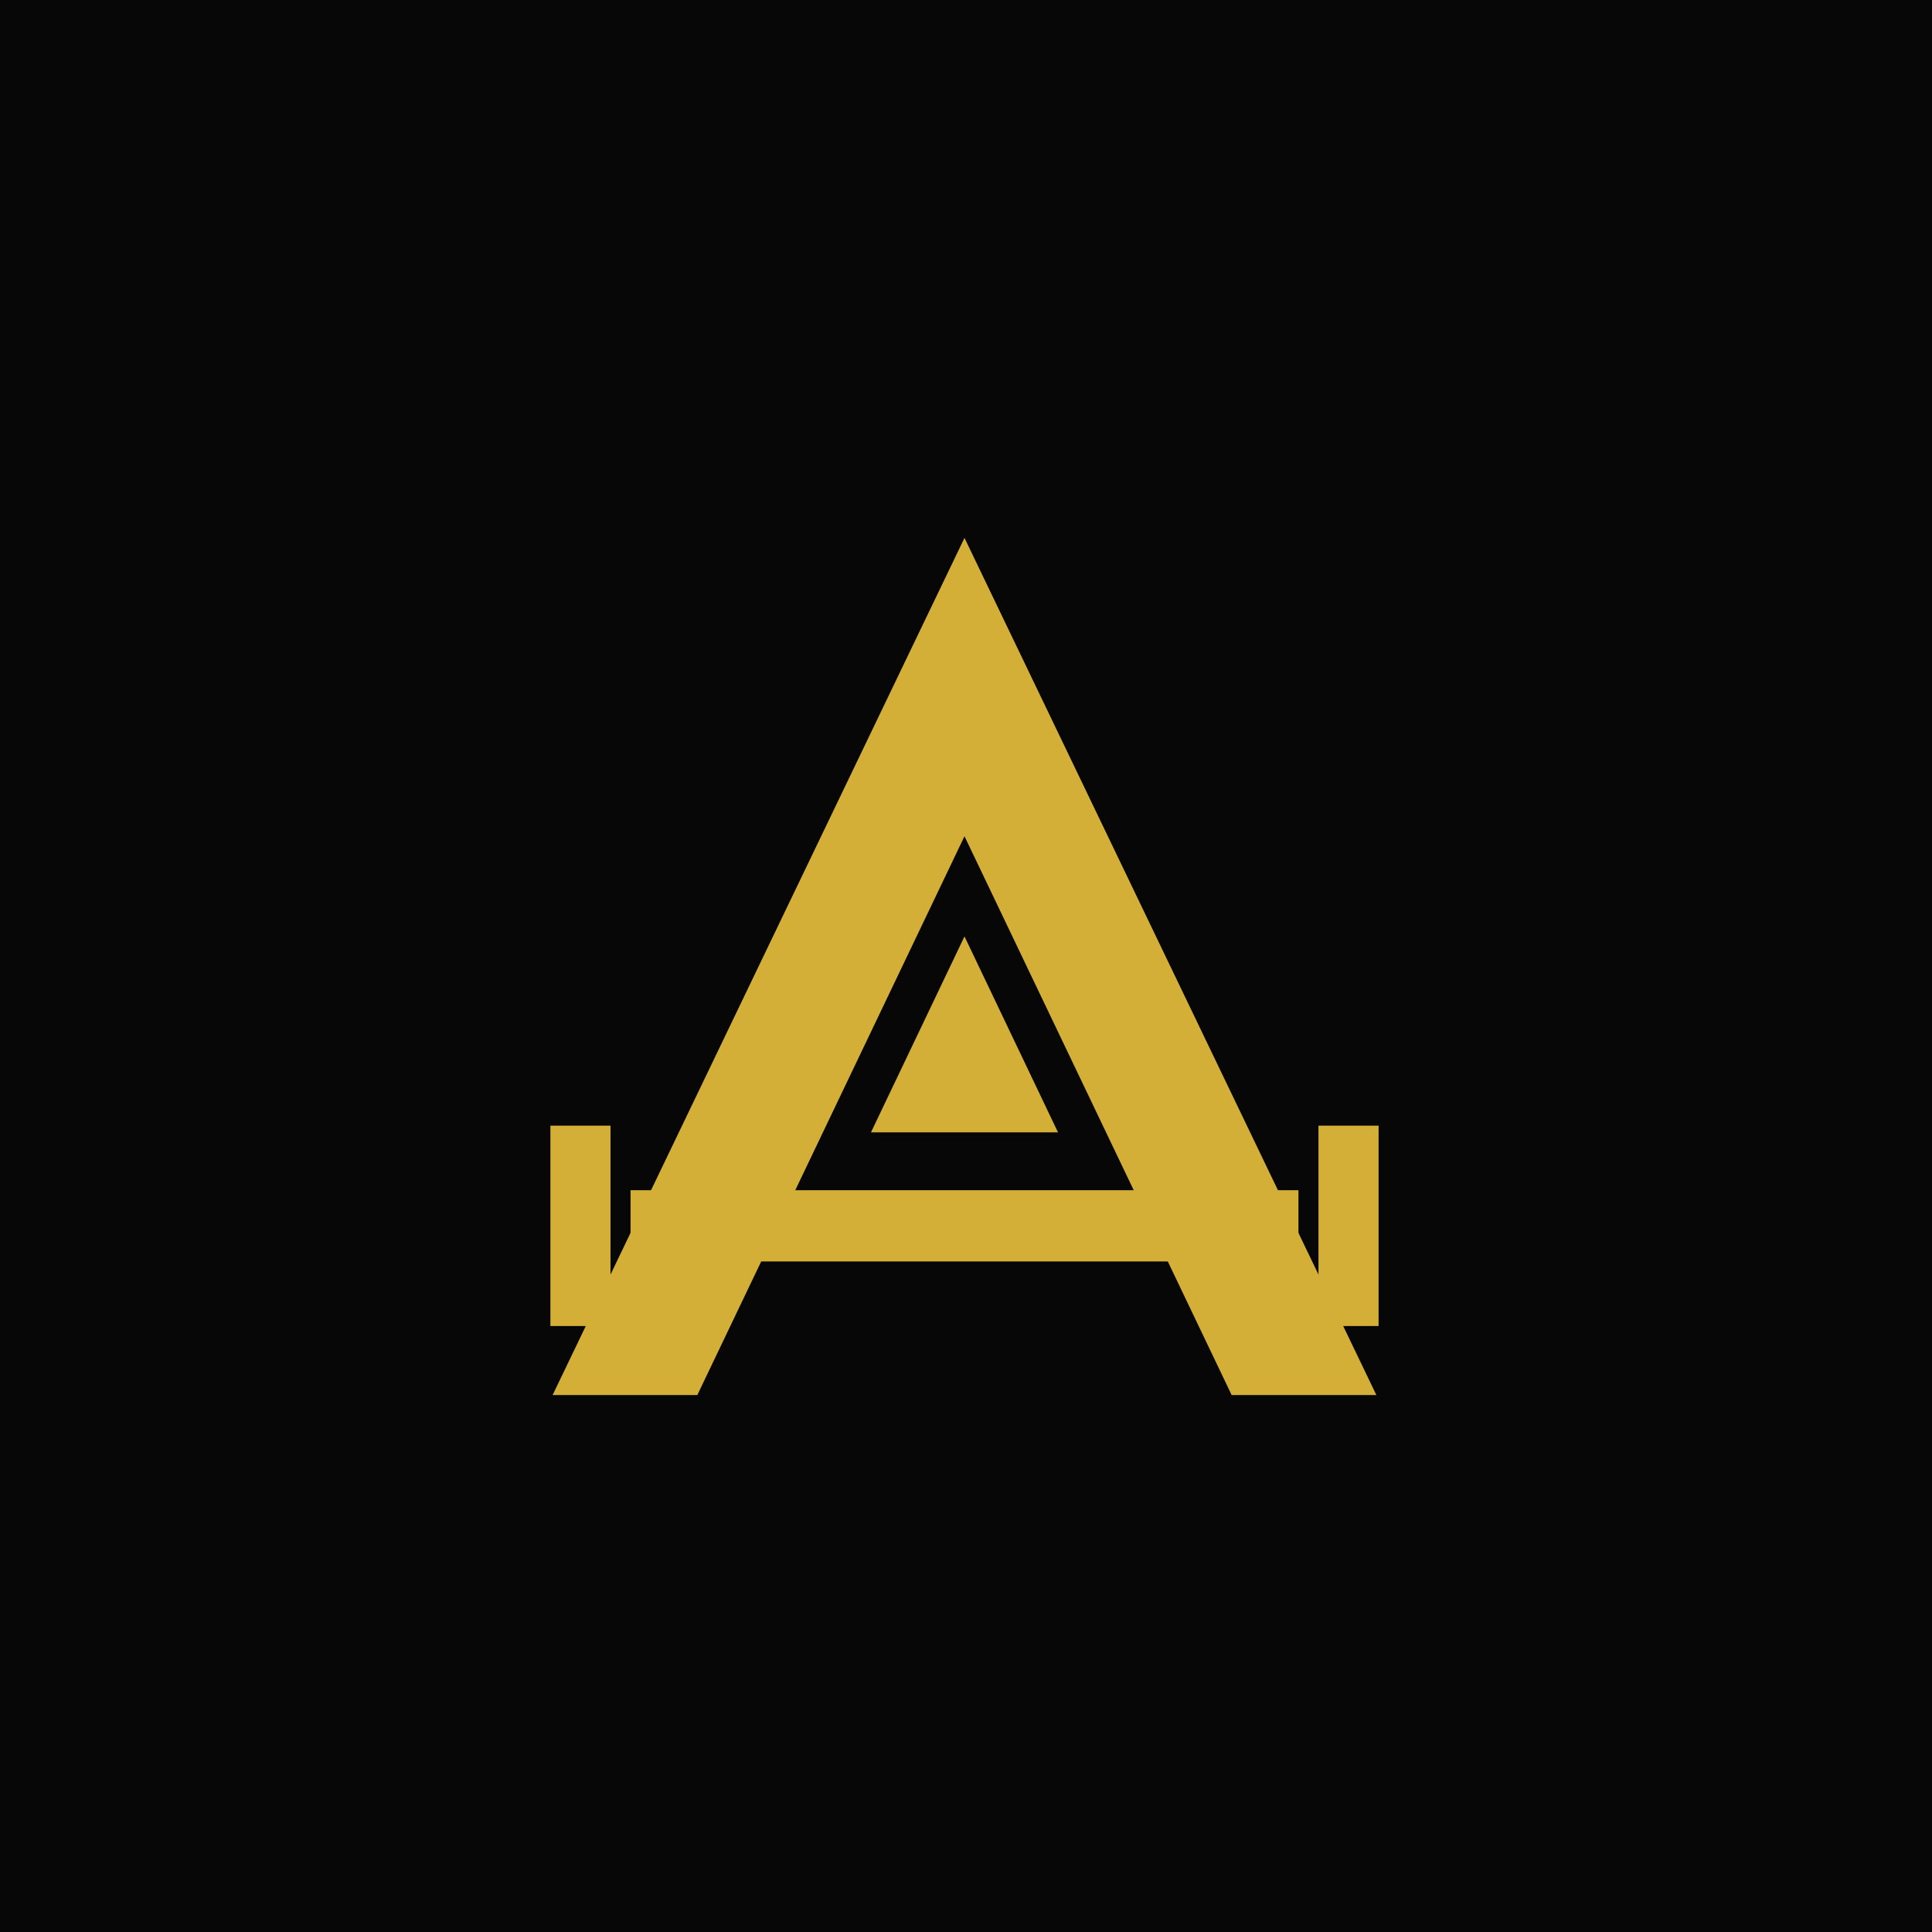
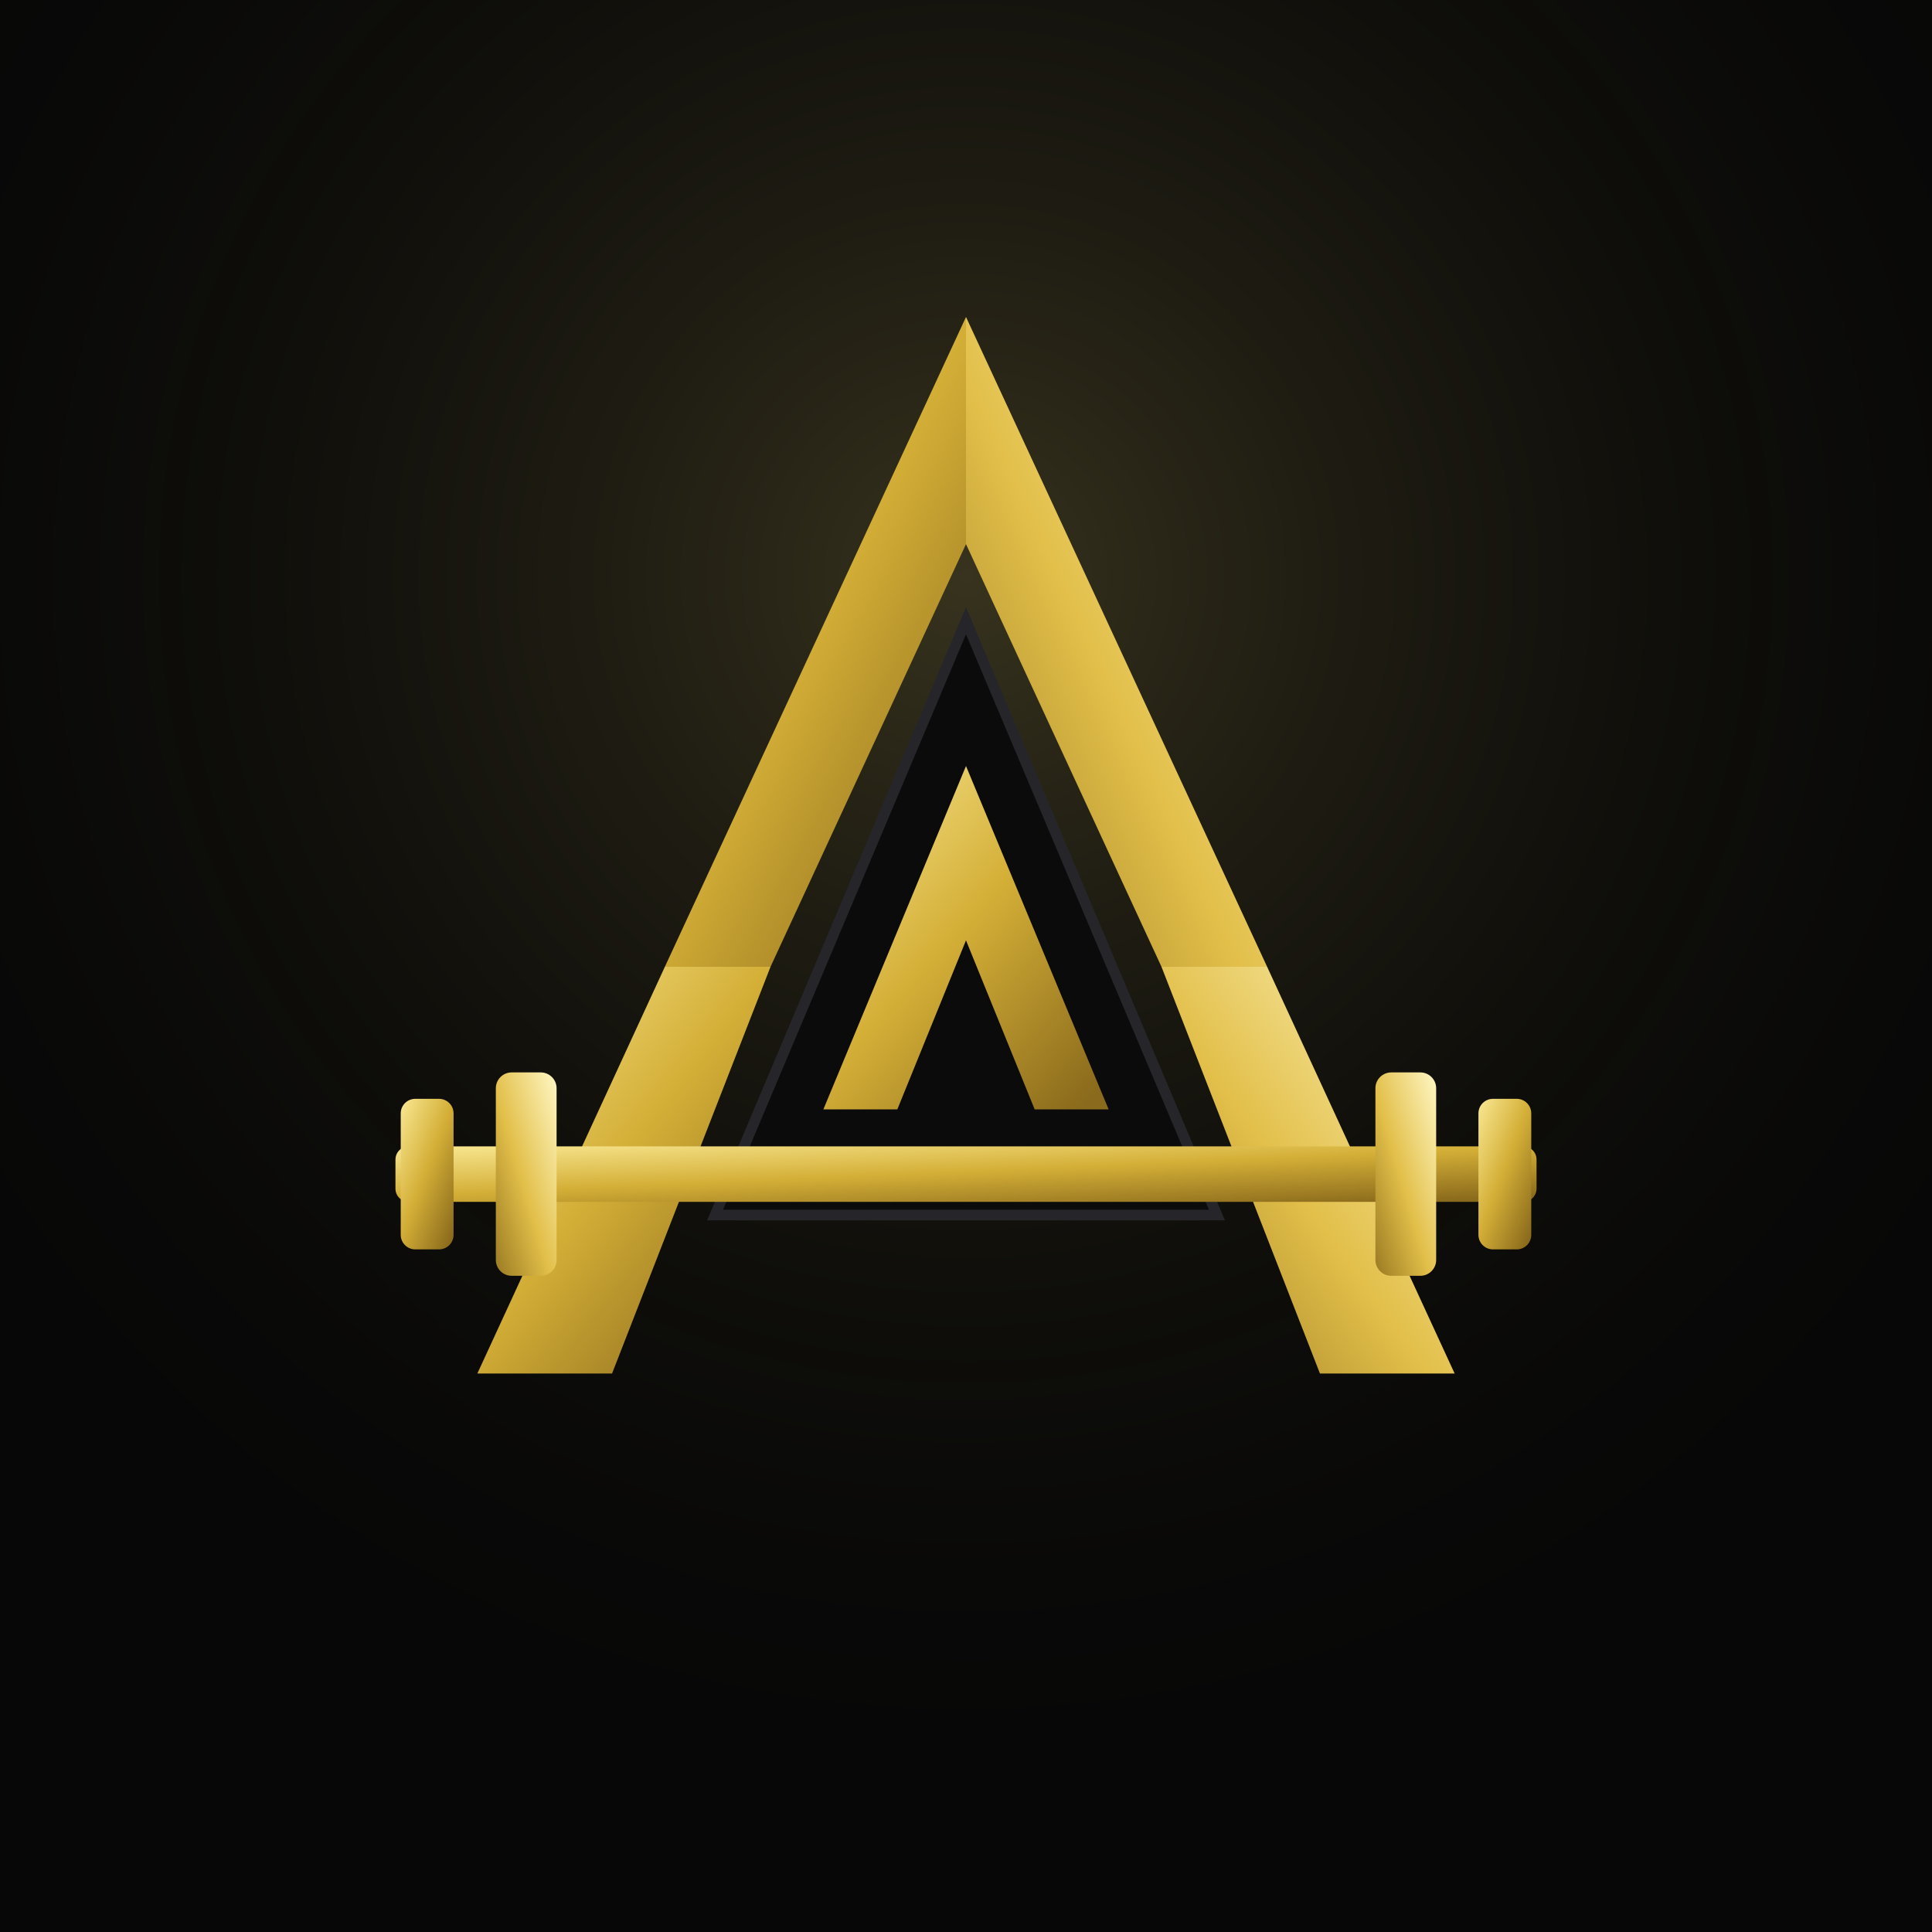
<svg xmlns="http://www.w3.org/2000/svg" viewBox="0 0 512 512" width="512" height="512" role="img" aria-label="APEX">
+   <defs>
+     <linearGradient id="agL" x1="0" y1="0" x2="0.9" y2="1">
+       <stop offset="0" stop-color="#f9e893" />
+       <stop offset="0.5" stop-color="#d4af37" />
+       <stop offset="1" stop-color="#8a6a1c" />
+     </linearGradient>
+     <linearGradient id="agR" x1="1" y1="0" x2="0" y2="1">
+       <stop offset="0" stop-color="#fff7c4" />
+       <stop offset="0.55" stop-color="#e2bf49" />
+       <stop offset="1" stop-color="#9a7a22" />
+     </linearGradient>
+     <radialGradient id="agGlow" cx="0.5" cy="0.3" r="0.65">
+       <stop offset="0" stop-color="rgba(246,225,122,0.2)" />
+       <stop offset="1" stop-color="rgba(0,0,0,0)" />
+     </radialGradient>
+   </defs>
  <rect width="512" height="512" fill="#070707" />
-   <g transform="translate(114 116) scale(5.9)" fill="#D4AF37">
-     <path d="M24 4.5 L42.5 43 H36 L24 17.9 L12 43 H5.5 Z" />
-     <path d="M24 22.4 L28.2 31.2 H19.8 Z" />
-     <rect x="9" y="33.8" width="30" height="3.2" />
-     <rect x="5.4" y="30.9" width="2.7" height="9" />
-     <rect x="39.9" y="30.9" width="2.7" height="9" />
+   <rect width="512" height="512" fill="url(#agGlow)" />
+   <g transform="translate(88 84) scale(7)">
+     <path d="M24 0 L12.6 24.6 H16.6 L24 8.6 Z" fill="url(#agL)" />
+     <path d="M24 0 L35.4 24.6 H31.4 L24 8.6 Z" fill="url(#agR)" />
+     <path d="M12.6 24.6 L5.5 40 H10.6 L16.6 24.6 Z" fill="url(#agL)" />
+     <path d="M35.4 24.6 L42.5 40 H37.4 L31.4 24.6 Z" fill="url(#agR)" />
+     <path d="M24 11.5 L33.5 34 H14.5 Z" fill="#0b0b0c" stroke="#26262a" stroke-width="0.4" />
+     <path d="M24 17 L29.4 30 H26.6 L24 23.6 L21.4 30 H18.6 Z" fill="url(#agL)" />
+     <rect x="2.4" y="31.4" width="43.2" height="2.1" rx="0.5" fill="url(#agL)" />
+     <rect x="6.2" y="28.6" width="2.3" height="7.7" rx="0.6" fill="url(#agR)" />
+     <rect x="2.6" y="29.6" width="2" height="5.7" rx="0.55" fill="url(#agL)" />
+     <rect x="39.5" y="28.6" width="2.3" height="7.7" rx="0.6" fill="url(#agR)" />
+     <rect x="43.4" y="29.6" width="2" height="5.7" rx="0.55" fill="url(#agL)" />
  </g>
</svg>
